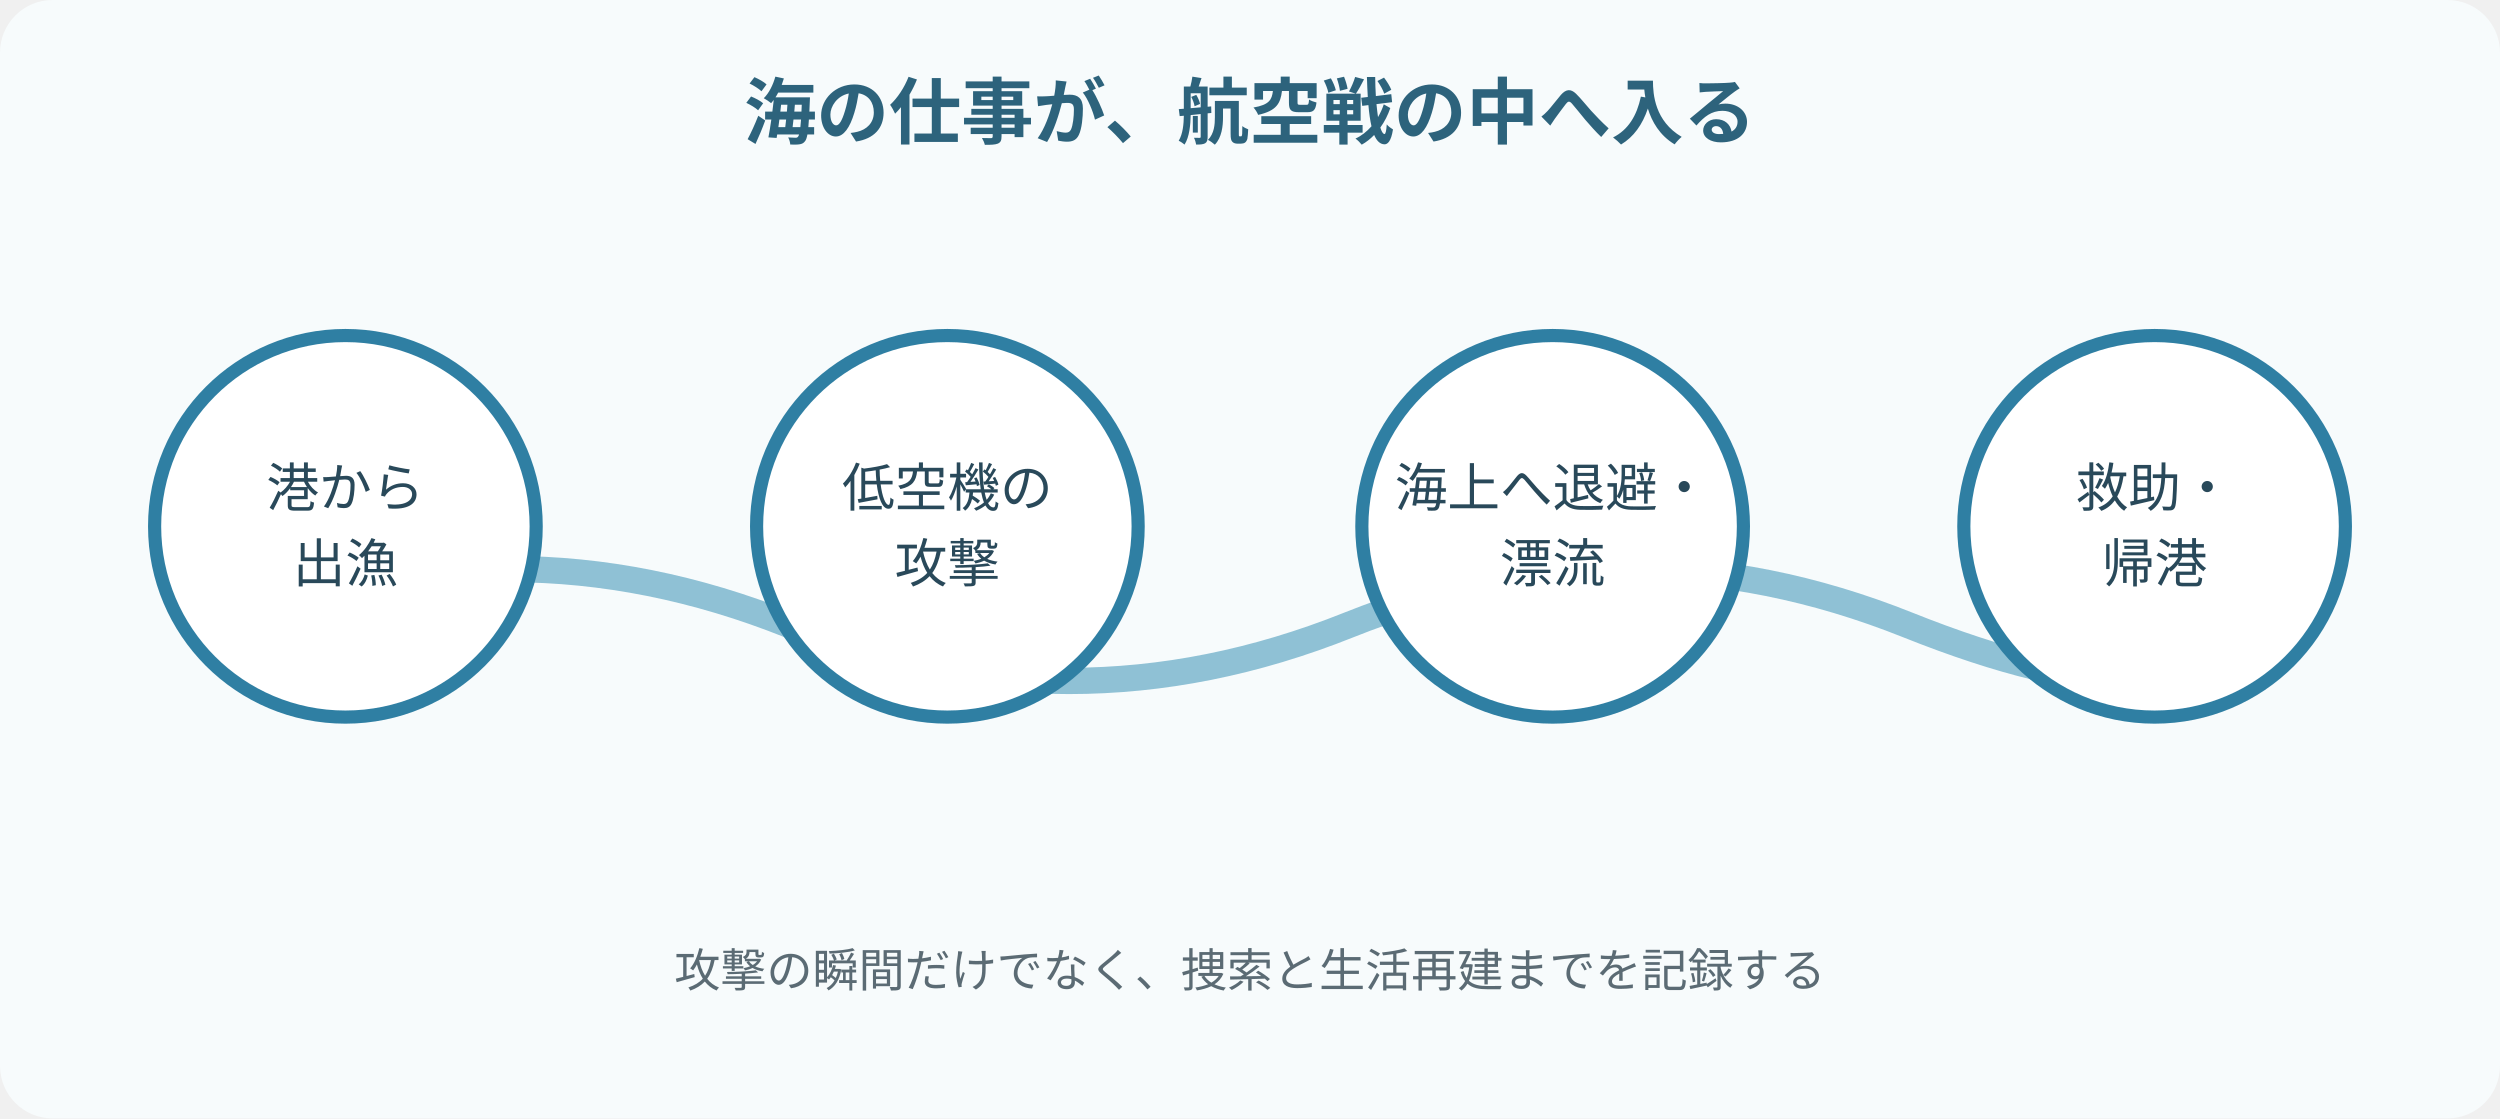
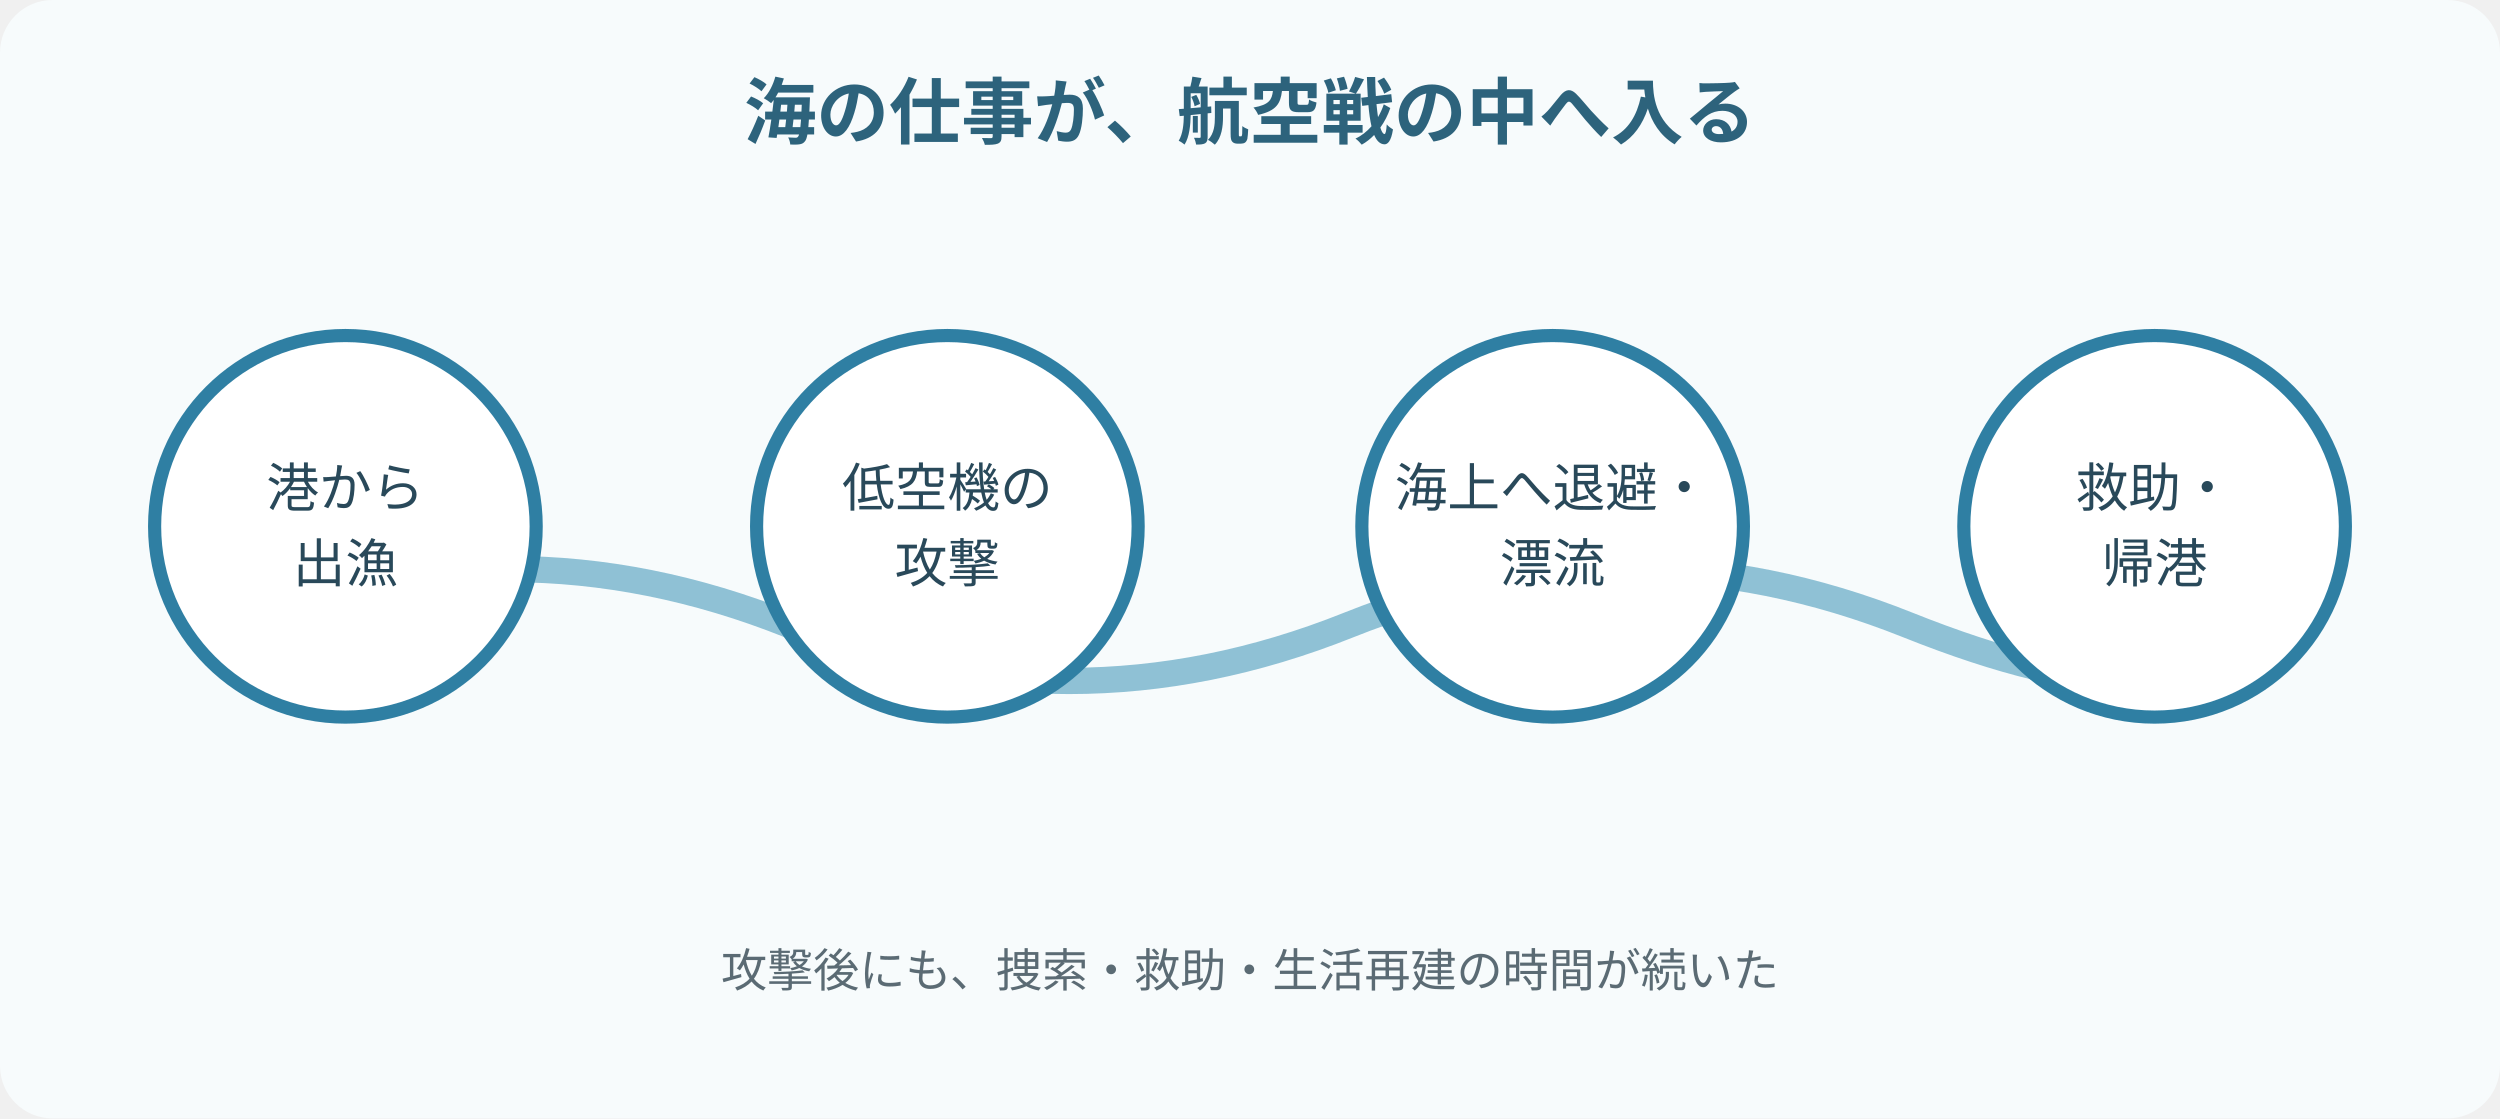
<svg xmlns="http://www.w3.org/2000/svg" viewBox="0 0 760 340" role="img" aria-labelledby="title desc">
  <rect width="760" height="340" rx="16" fill="#f7fbfc" />
  <g font-family="sans-serif" text-anchor="middle">
    <text x="380" y="42" fill="#2d637c" font-size="22" font-weight="700">海の仕事が、航空戦の中へ入る</text>
    <path d="M70 190q85-34 170 0t170 0t170 0t110 0" fill="none" stroke="#8fc1d5" stroke-width="8" />
    <g fill="#fff" stroke="#2f7fa3" stroke-width="4">
      <circle cx="105" cy="160" r="58" />
      <circle cx="288" cy="160" r="58" />
      <circle cx="472" cy="160" r="58" />
      <circle cx="655" cy="160" r="58" />
    </g>
    <g fill="#29495a" font-size="16">
      <text x="105" y="154">港から</text>
      <text x="105" y="177">出漁</text>
      <text x="288" y="154">低空機の</text>
      <text x="288" y="177">攻撃</text>
      <text x="472" y="154">海上へ退避・</text>
      <text x="472" y="177">漂流</text>
      <text x="655" y="154">救助・</text>
      <text x="655" y="177">帰港</text>
    </g>
-     <text x="380" y="300" fill="#5b6b74" font-size="14">攻撃の瞬間だけでなく、捜索と生活再建までを記録する</text>
+     <text x="380" y="300" fill="#5b6b74" font-size="14">攻撃後にも、捜索・救助・生活再建の時間が続いた</text>
  </g>
</svg>
